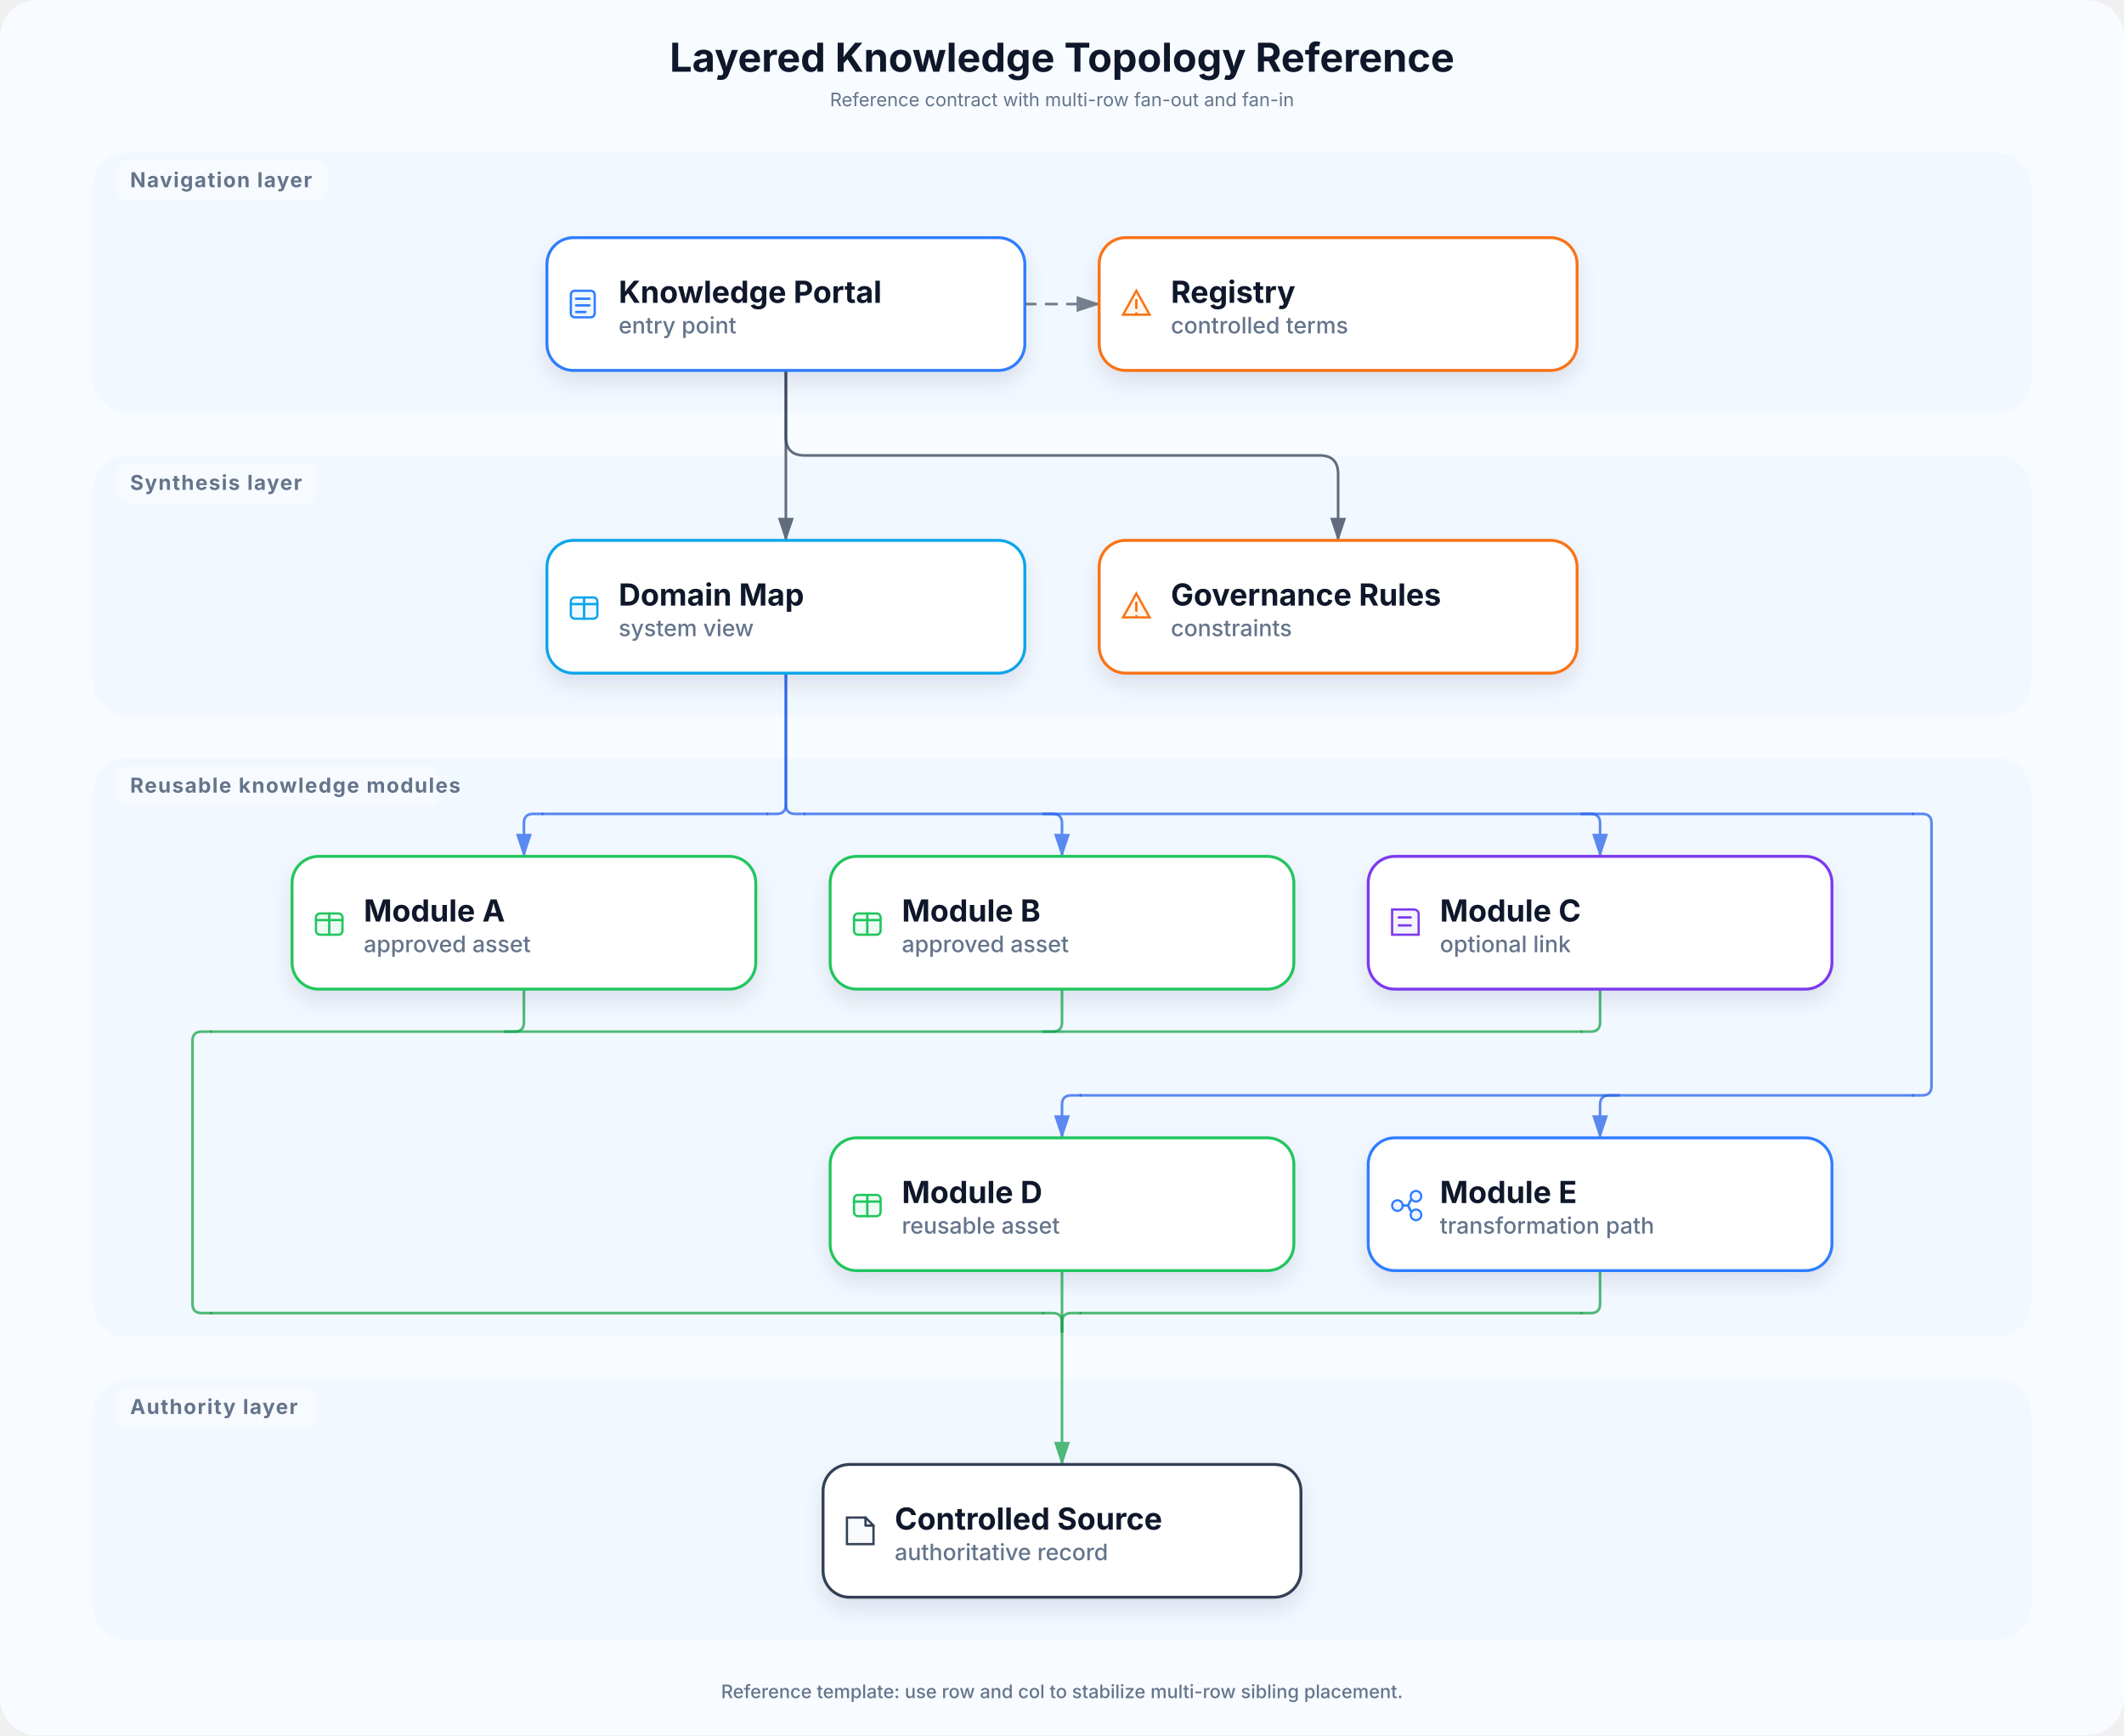
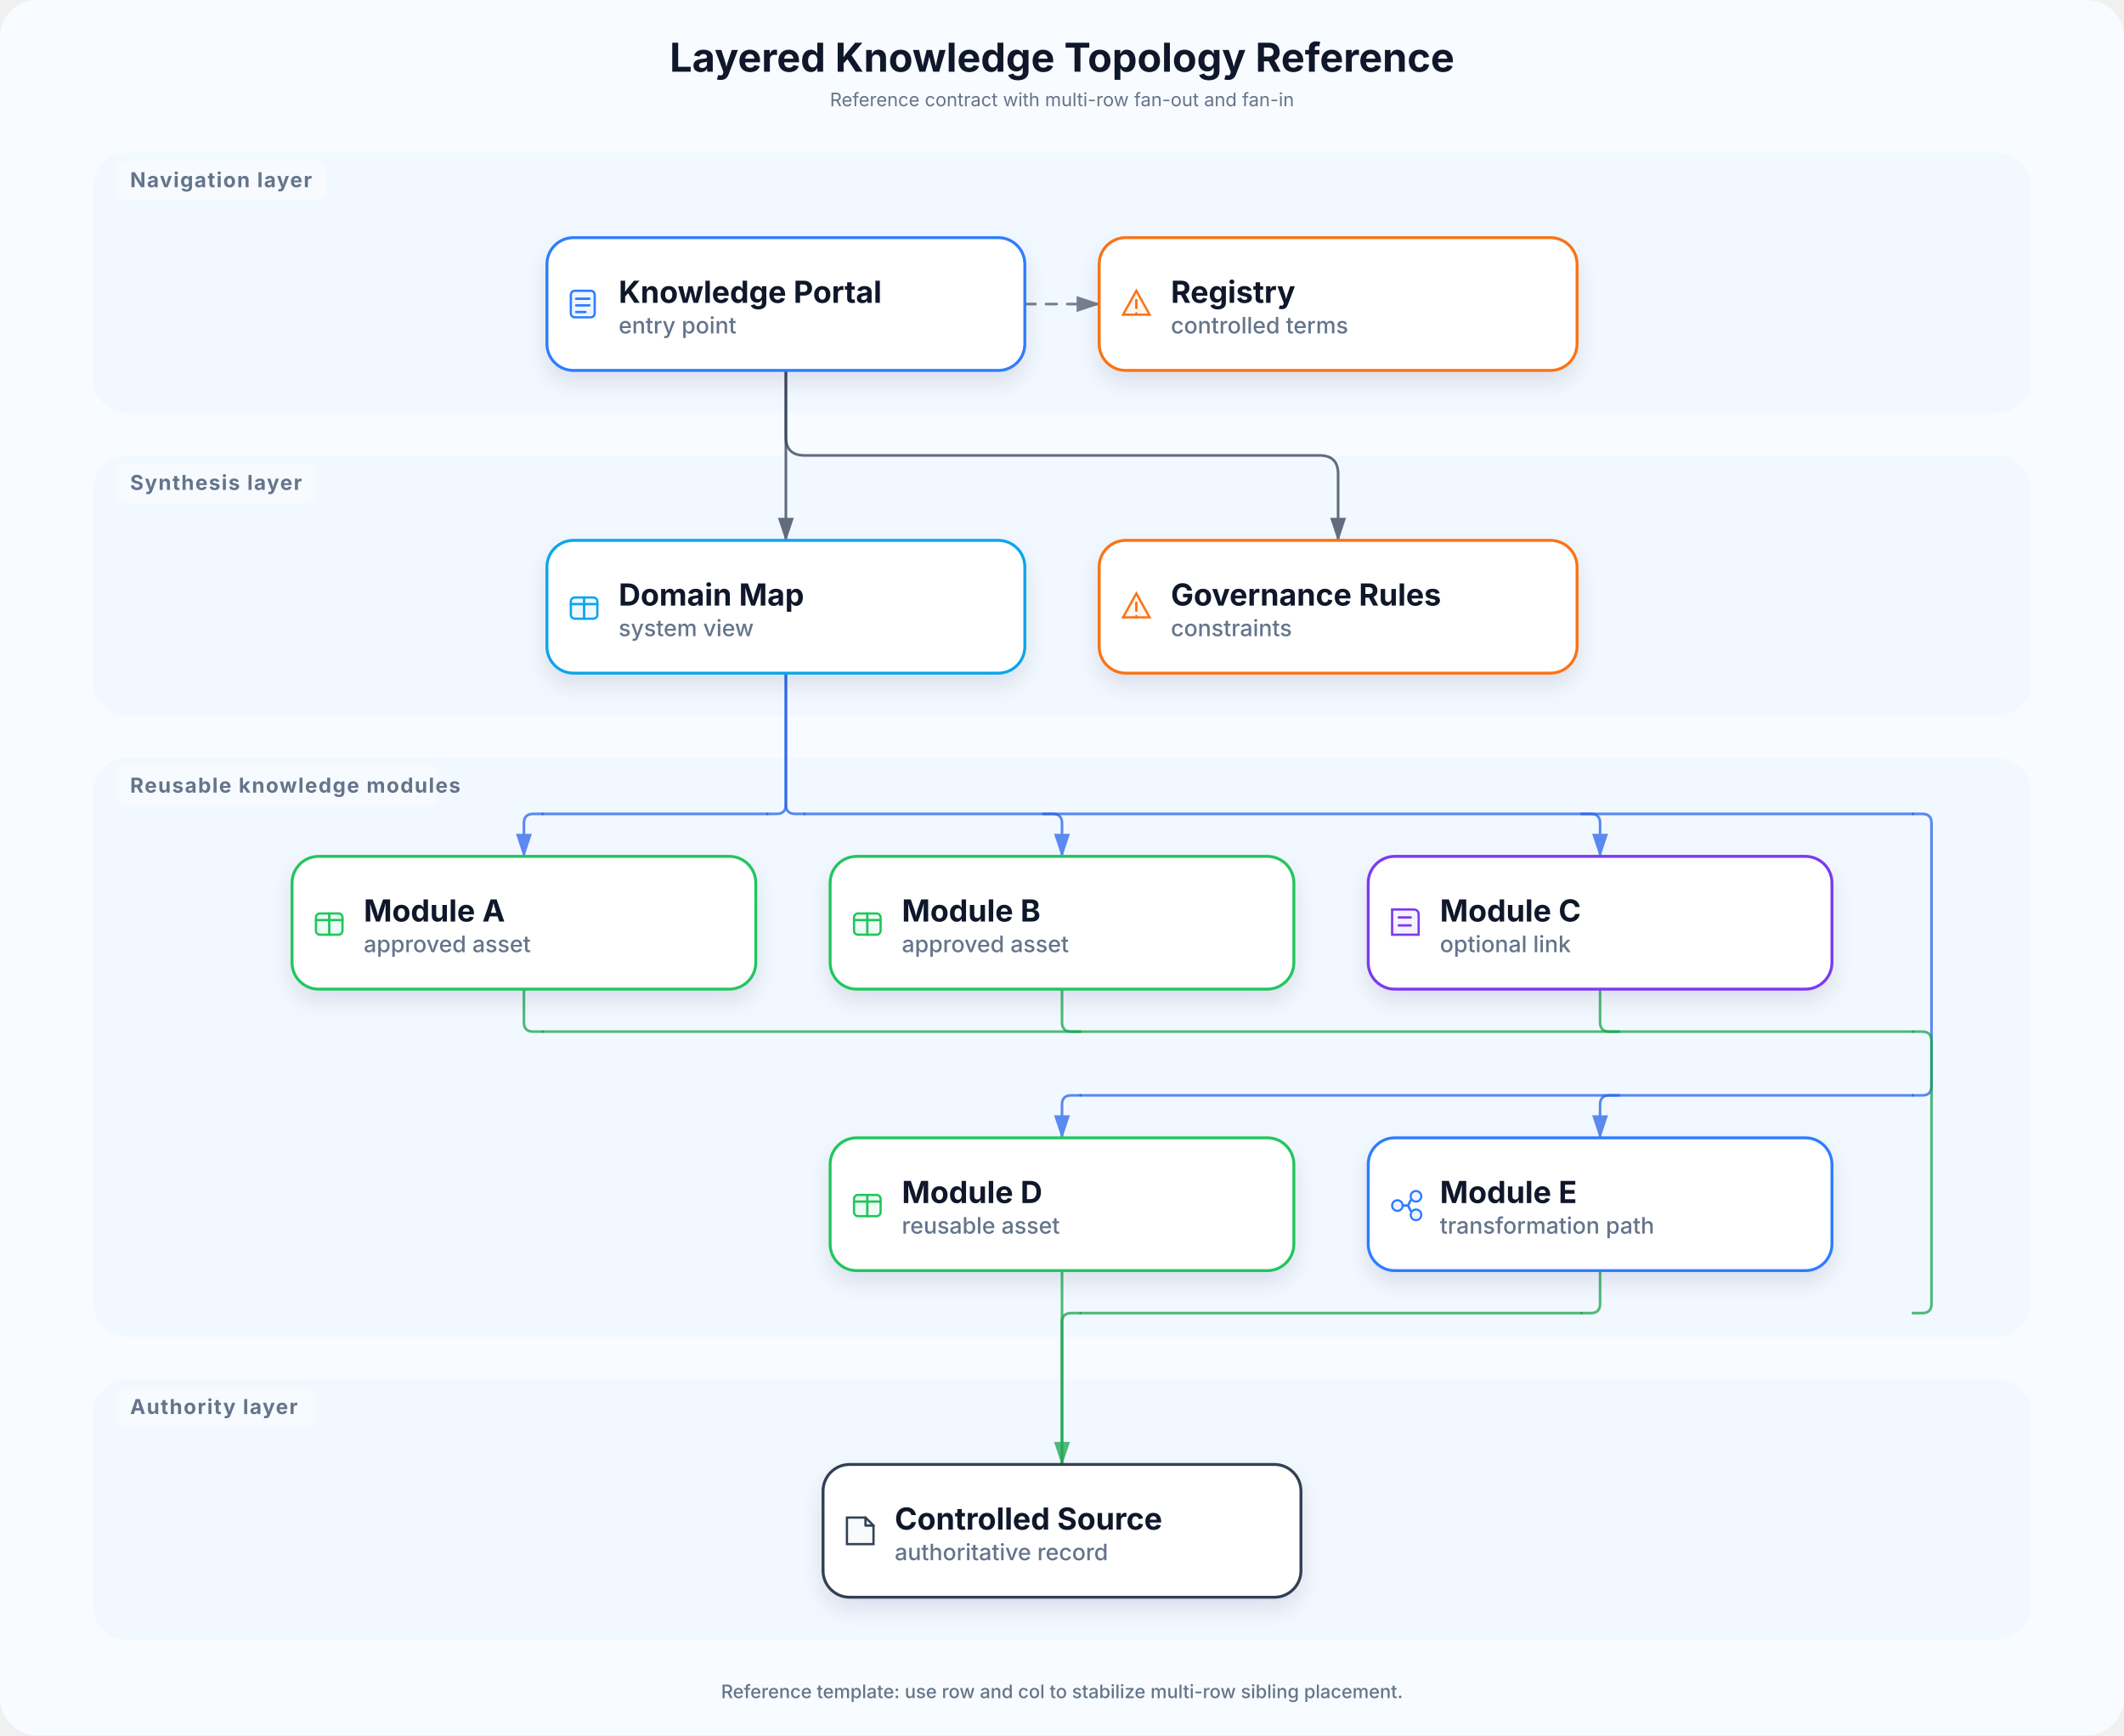
<svg xmlns="http://www.w3.org/2000/svg" width="1600" height="1307" viewBox="0 0 1600 1307" role="img" aria-label="Layered Knowledge Topology Reference" data-style="modern-tech" data-diagram-type="layered_knowledge_topology">
  <defs>
    <filter id="shadow" x="-20%" y="-30%" width="140%" height="170%">
      <feDropShadow dx="0" dy="8" stdDeviation="8" flood-color="#0F172A" flood-opacity="0.1" />
    </filter>
    <marker id="arrow" markerWidth="10" markerHeight="10" refX="8.5" refY="3" orient="auto" markerUnits="strokeWidth">
      <path d="M0,0 L0,6 L9,3 z" fill="context-stroke" />
    </marker>
    <marker id="arrow-fanout" markerWidth="10" markerHeight="10" refX="8.5" refY="3" orient="auto" markerUnits="strokeWidth">
      <path d="M0,0 L0,6 L9,3 z" fill="context-stroke" />
    </marker>
    <marker id="arrow-fanin" markerWidth="10" markerHeight="10" refX="8.5" refY="3" orient="auto" markerUnits="strokeWidth">
      <path d="M0,0 L0,6 L9,3 z" fill="context-stroke" />
    </marker>
    <style>
    [data-style="modern-tech"] .title{font:700 30px Inter,Segoe UI,Aptos,Arial,sans-serif;fill:#0F172A;letter-spacing:0;text-transform:none}
    [data-style="modern-tech"] .subtitle{font:400 14px Inter,Segoe UI,Aptos,Arial,sans-serif;fill:#64748B}
    [data-style="modern-tech"] .group-label{font:700 15.5px Inter,Segoe UI,Aptos,Arial,sans-serif;fill:#64748B;letter-spacing:.06em;text-transform:uppercase}
    [data-style="modern-tech"] .card-title{font:700 18px Inter,Segoe UI,Aptos,Arial,sans-serif;fill:#0F172A}
    [data-style="modern-tech"] .card-sub{font:500 13.5px Inter,Segoe UI,Aptos,Arial,sans-serif;fill:#64748B}
    [data-style="modern-tech"] .edge{fill:none;stroke:#334155;stroke-width:2;stroke-linecap:round;stroke-linejoin:round;opacity:0.76}
    [data-style="modern-tech"] .fanout{stroke:#2563EB;opacity:0.74}
    [data-style="modern-tech"] .fanin{stroke:#16A34A;opacity:0.74}
    [data-style="modern-tech"] .route-shared{marker-end:none}
    [data-style="modern-tech"] .edge-dashed{stroke-dasharray:8 8;opacity:0.66}
    [data-style="modern-tech"] .note{font:500 14px Inter,Segoe UI,Aptos,Arial,sans-serif;fill:#64748B}
    [data-style="modern-tech"] .mono{font-family:Inter,Segoe UI,Aptos,Arial,sans-serif}
    [data-style="modern-tech"] .table-header{font:700 15.5px Inter,Segoe UI,Aptos,Arial,sans-serif;fill:#0F172A;letter-spacing:.06em;text-transform:uppercase}
    [data-style="modern-tech"] .table-cell{font:500 17px Inter,Segoe UI,Aptos,Arial,sans-serif;fill:#0F172A}
    [data-style="modern-tech"] .table-cell-secondary{font:500 17px Inter,Segoe UI,Aptos,Arial,sans-serif;fill:#64748B}
    [data-style="modern-tech"] .info-panel-title{font:700 15.5px Inter,Segoe UI,Aptos,Arial,sans-serif;fill:#0F172A;letter-spacing:.06em;text-transform:uppercase}
    [data-style="modern-tech"] .info-panel-item{font:500 14px Inter,Segoe UI,Aptos,Arial,sans-serif;fill:#64748B}
    [data-style="modern-tech"] .tree-level-label{font:700 15.5px Inter,Segoe UI,Aptos,Arial,sans-serif;fill:#64748B;letter-spacing:.06em;text-transform:uppercase}
    [data-style="modern-tech"] .hub-label{font:700 15.5px Inter,Segoe UI,Aptos,Arial,sans-serif;fill:#64748B;letter-spacing:.06em;text-transform:uppercase}
    [data-style="modern-tech"] .icon-line{fill:none;stroke-width:1.8;stroke-linecap:round;stroke-linejoin:round}
  </style>
  </defs>
  <rect x="0" y="0" width="1600" height="1307" rx="28" fill="#F8FBFF" />
  <text x="800.0" y="54" text-anchor="middle" class="title">Layered Knowledge Topology Reference</text>
  <text x="800.0" y="80.0" text-anchor="middle" class="subtitle">Reference contract with multi-row fan-out and fan-in</text>
  <rect x="70" y="115" width="1460" height="196" class="group-panel" rx="26" fill="#EEF6FF" fill-opacity="0.58" />
  <rect x="70" y="343" width="1460" height="196" class="group-panel" rx="26" fill="#EEF6FF" fill-opacity="0.58" />
  <rect x="70" y="571" width="1460" height="436" class="group-panel" rx="26" fill="#EEF6FF" fill-opacity="0.58" />
  <rect x="70" y="1039" width="1460" height="196" class="group-panel" rx="26" fill="#EEF6FF" fill-opacity="0.58" />
  <path d="M 592.0 507.0 L 592.0 606.0 Q 592.0 613.0 585.0 613.0 L 578.0 613.0" class="edge fanout route-shared branch" />
  <path d="M 592.0 507.0 L 592.0 606.0 Q 592.0 613.0 599.0 613.0 L 606.0 613.0" class="edge fanout route-shared branch" />
  <path d="M 1441.0 613.0 L 1448.0 613.0 Q 1455.0 613.0 1455.0 620.0 L 1455.0 818.0 Q 1455.0 825.0 1448.0 825.0 L 1441.0 825.0" class="edge fanout route-shared trunk" />
  <path d="M 408.67 613.0 L 578.0 613.0" class="edge fanout route-shared bus" />
  <path d="M 606.0 613.0 L 1441.0 613.0" class="edge fanout route-shared bus" />
  <path d="M 408.67 613.0 L 401.67 613.0 Q 394.67 613.0 394.67 620.0 L 394.67 645.0" class="edge fanout terminal" marker-end="url(#arrow-fanout)" />
  <path d="M 786.0 613.0 L 793.0 613.0 Q 800.0 613.0 800.0 620.0 L 800.0 645.0" class="edge fanout terminal" marker-end="url(#arrow-fanout)" />
  <path d="M 1191.33 613.0 L 1198.33 613.0 Q 1205.33 613.0 1205.33 620.0 L 1205.33 645.0" class="edge fanout terminal" marker-end="url(#arrow-fanout)" />
  <path d="M 814.0 825.0 L 1441.0 825.0" class="edge fanout route-shared bus" />
  <path d="M 814.0 825.0 L 807.0 825.0 Q 800.0 825.0 800.0 832.0 L 800.0 857.0" class="edge fanout terminal" marker-end="url(#arrow-fanout)" />
  <path d="M 1219.33 825.0 L 1212.33 825.0 Q 1205.33 825.0 1205.33 832.0 L 1205.33 857.0" class="edge fanout terminal" marker-end="url(#arrow-fanout)" />
-   <path d="M 159.0 777.0 L 152.0 777.0 Q 145.0 777.0 145.0 784.0 L 145.0 982.0 Q 145.0 989.0 152.0 989.0 L 159.0 989.0" class="edge fanin route-shared trunk" />
-   <path d="M 394.67 745.0 L 394.67 770.0 Q 394.67 777.0 387.67 777.0 L 380.67 777.0" class="edge fanin route-shared branch" />
-   <path d="M 800.0 745.0 L 800.0 770.0 Q 800.0 777.0 793.0 777.0 L 786.0 777.0" class="edge fanin route-shared branch" />
-   <path d="M 1205.33 745.0 L 1205.33 770.0 Q 1205.33 777.0 1198.33 777.0 L 1191.33 777.0" class="edge fanin route-shared branch" />
-   <path d="M 159.0 777.0 L 1191.33 777.0" class="edge fanin route-shared bus" />
+   <path d="M 1441.0 777.0 L 1448.0 777.0 Q 1455.0 777.0 1455.0 784.0 L 1455.0 982.0 Q 1455.0 989.0 1448.0 989.0 L 1441.0 989.0" class="edge fanin route-shared trunk" />
+   <path d="M 394.67 745.0 L 394.67 770.0 Q 394.67 777.0 401.67 777.0 L 408.67 777.0" class="edge fanin route-shared branch" />
+   <path d="M 800.0 745.0 L 800.0 770.0 Q 800.0 777.0 807.0 777.0 L 814.0 777.0" class="edge fanin route-shared branch" />
+   <path d="M 1205.33 745.0 L 1205.33 770.0 Q 1205.33 777.0 1212.33 777.0 L 1219.33 777.0" class="edge fanin route-shared branch" />
+   <path d="M 408.67 777.0 L 1441.0 777.0" class="edge fanin route-shared bus" />
  <path d="M 1205.33 957.0 L 1205.33 982.0 Q 1205.33 989.0 1198.33 989.0 L 1191.33 989.0" class="edge fanin route-shared branch" />
-   <path d="M 159.0 989.0 L 786.0 989.0" class="edge fanin route-shared bus" />
  <path d="M 814.0 989.0 L 1191.33 989.0" class="edge fanin route-shared bus" />
-   <path d="M 786.0 989.0 L 793.0 989.0 Q 800.0 989.0 800.0 996.0 L 800.0 1003.0" class="edge fanin route-shared merge" />
-   <path d="M 814.0 989.0 L 807.0 989.0 Q 800.0 989.0 800.0 996.0 L 800.0 1003.0" class="edge fanin route-shared merge" />
+   <path d="M 814.0 989.0 L 807.0 989.0 Q 800.0 989.0 800.0 996.0 L 800.0 1103.0" class="edge fanin route-shared merge" />
  <path d="M 800.0 957.0 L 800.0 1103.0" class="edge fanin terminal" marker-end="url(#arrow-fanin)" />
  <path d="M 772.0 229.0 L 828.0 229.0" class="edge edge-dashed" marker-end="url(#arrow)" />
  <path d="M 592.0 279 L 592.0 407" class="edge" marker-end="url(#arrow)" />
  <path d="M 592.0 279 L 592.0 329.0 Q 592.0 343.0 606.0 343.0 L 994.0 343.0 Q 1008.0 343.0 1008.0 357.0 L 1008.0 407" class="edge" marker-end="url(#arrow)" />
  <g class="group-label-wrap">
    <rect x="88" y="121" width="158.4" height="30" rx="7" fill="#F8FBFF" fill-opacity="0.78" />
    <text x="98" y="141" class="group-label">Navigation layer</text>
  </g>
  <g class="group-label-wrap">
    <rect x="88" y="349" width="150.0" height="30" rx="7" fill="#F8FBFF" fill-opacity="0.78" />
    <text x="98" y="369" class="group-label">Synthesis layer</text>
  </g>
  <g class="group-label-wrap">
    <rect x="88" y="577" width="242.4" height="30" rx="7" fill="#F8FBFF" fill-opacity="0.78" />
    <text x="98" y="597" class="group-label">Reusable knowledge modules</text>
  </g>
  <g class="group-label-wrap">
    <rect x="88" y="1045" width="150.0" height="30" rx="7" fill="#F8FBFF" fill-opacity="0.78" />
    <text x="98" y="1065" class="group-label">Authority layer</text>
  </g>
  <g id="node-portal" class="card node-card">
    <rect x="412.0" y="179" width="360" height="100" rx="20" fill="#FFFFFF" stroke="#2F7DFF" stroke-width="2.2" filter="url(#shadow)" />
    <rect x="430.0" y="219.0" width="18" height="20" rx="3" fill="#EFF6FF" stroke="#2F7DFF" stroke-width="1.7" />
    <path d="M434.0,225.0 H444.0 M434.0,230.0 H444.0 M434.0,235.0 H441.0" class="icon-line" stroke="#2F7DFF" />
    <text x="466.0" y="228.099" text-anchor="start" class="card-title" style="font-size:22.9px">Knowledge Portal</text>
    <text x="466.0" y="251.128" text-anchor="start" class="card-sub" style="font-size:17.1px">entry point</text>
  </g>
  <g id="node-registry" class="card node-card">
    <rect x="828.0" y="179" width="360" height="100" rx="20" fill="#FFFFFF" stroke="#F97316" stroke-width="2.2" filter="url(#shadow)" />
    <path d="M856.0,219.0 L866.0,237.0 H846.0 Z" fill="#FFF7ED" stroke="#F97316" stroke-width="1.7" />
    <path d="M856.0,226.0 V232.0 M856.0,236.0 V236.0" class="icon-line" stroke="#F97316" />
    <text x="882.0" y="228.099" text-anchor="start" class="card-title" style="font-size:22.9px">Registry</text>
    <text x="882.0" y="251.128" text-anchor="start" class="card-sub" style="font-size:17.1px">controlled terms</text>
  </g>
  <g id="node-domain_map" class="card node-card">
    <rect x="412.0" y="407" width="360" height="100" rx="20" fill="#FFFFFF" stroke="#0EA5E9" stroke-width="2.2" filter="url(#shadow)" />
    <rect x="430.0" y="450.0" width="20" height="16" rx="3" fill="#F0F9FF" stroke="#0EA5E9" stroke-width="1.7" />
    <path d="M430.0,455.0 H450.0 M440.0,450.0 V466.0" class="icon-line" stroke="#0EA5E9" />
    <text x="466.0" y="456.099" text-anchor="start" class="card-title" style="font-size:22.9px">Domain Map</text>
    <text x="466.0" y="479.128" text-anchor="start" class="card-sub" style="font-size:17.1px">system view</text>
  </g>
  <g id="node-rules" class="card node-card">
    <rect x="828.0" y="407" width="360" height="100" rx="20" fill="#FFFFFF" stroke="#F97316" stroke-width="2.2" filter="url(#shadow)" />
    <path d="M856.0,447.0 L866.0,465.0 H846.0 Z" fill="#FFF7ED" stroke="#F97316" stroke-width="1.7" />
    <path d="M856.0,454.0 V460.0 M856.0,464.0 V464.0" class="icon-line" stroke="#F97316" />
    <text x="882.0" y="456.099" text-anchor="start" class="card-title" style="font-size:22.9px">Governance Rules</text>
    <text x="882.0" y="479.128" text-anchor="start" class="card-sub" style="font-size:17.1px">constraints</text>
  </g>
  <g id="node-module_a" class="card node-card">
    <rect x="220.0" y="645" width="349.333" height="100" rx="20" fill="#FFFFFF" stroke="#22C55E" stroke-width="2.2" filter="url(#shadow)" />
    <rect x="238.0" y="688.0" width="20" height="16" rx="3" fill="#ECFDF5" stroke="#22C55E" stroke-width="1.7" />
    <path d="M238.0,693.0 H258.0 M248.0,688.0 V704.0" class="icon-line" stroke="#22C55E" />
    <text x="274.0" y="694.099" text-anchor="start" class="card-title" style="font-size:22.9px">Module A</text>
    <text x="274.0" y="717.128" text-anchor="start" class="card-sub" style="font-size:17.1px">approved asset</text>
  </g>
  <g id="node-module_b" class="card node-card">
    <rect x="625.333" y="645" width="349.333" height="100" rx="20" fill="#FFFFFF" stroke="#22C55E" stroke-width="2.2" filter="url(#shadow)" />
    <rect x="643.333" y="688.0" width="20" height="16" rx="3" fill="#ECFDF5" stroke="#22C55E" stroke-width="1.7" />
    <path d="M643.333,693.0 H663.333 M653.333,688.0 V704.0" class="icon-line" stroke="#22C55E" />
    <text x="679.333" y="694.099" text-anchor="start" class="card-title" style="font-size:22.9px">Module B</text>
    <text x="679.333" y="717.128" text-anchor="start" class="card-sub" style="font-size:17.1px">approved asset</text>
  </g>
  <g id="node-module_c" class="card node-card">
    <rect x="1030.667" y="645" width="349.333" height="100" rx="20" fill="#FFFFFF" stroke="#7C3AED" stroke-width="2.2" filter="url(#shadow)" />
    <path d="M1048.667,685.0 H1064.667 Q1068.667,685.0 1068.667,689.0 V704.0 H1048.667 Z" fill="#F5F3FF" stroke="#7C3AED" stroke-width="1.7" />
    <path d="M1053.667,691.0 H1062.667 M1053.667,697.0 H1062.667" class="icon-line" stroke="#7C3AED" />
    <text x="1084.667" y="694.099" text-anchor="start" class="card-title" style="font-size:22.9px">Module C</text>
    <text x="1084.667" y="717.128" text-anchor="start" class="card-sub" style="font-size:17.1px">optional link</text>
  </g>
  <g id="node-module_d" class="card node-card">
    <rect x="625.333" y="857" width="349.333" height="100" rx="20" fill="#FFFFFF" stroke="#22C55E" stroke-width="2.2" filter="url(#shadow)" />
    <rect x="643.333" y="900.0" width="20" height="16" rx="3" fill="#ECFDF5" stroke="#22C55E" stroke-width="1.7" />
    <path d="M643.333,905.0 H663.333 M653.333,900.0 V916.0" class="icon-line" stroke="#22C55E" />
    <text x="679.333" y="906.099" text-anchor="start" class="card-title" style="font-size:22.9px">Module D</text>
    <text x="679.333" y="929.128" text-anchor="start" class="card-sub" style="font-size:17.1px">reusable asset</text>
  </g>
  <g id="node-module_e" class="card node-card">
    <rect x="1030.667" y="857" width="349.333" height="100" rx="20" fill="#FFFFFF" stroke="#2F7DFF" stroke-width="2.2" filter="url(#shadow)" />
    <circle cx="1052.667" cy="908.0" r="4" fill="#EFF6FF" stroke="#2F7DFF" stroke-width="1.6" />
    <circle cx="1066.667" cy="901.0" r="4" fill="#EFF6FF" stroke="#2F7DFF" stroke-width="1.6" />
    <circle cx="1066.667" cy="915.0" r="4" fill="#EFF6FF" stroke="#2F7DFF" stroke-width="1.6" />
    <path d="M1056.667,908.0 H1060.667 M1062.667,904.0 L1060.667,908.0 L1062.667,912.0" class="icon-line" stroke="#2F7DFF" />
    <text x="1084.667" y="906.099" text-anchor="start" class="card-title" style="font-size:22.9px">Module E</text>
    <text x="1084.667" y="929.128" text-anchor="start" class="card-sub" style="font-size:17.1px">transformation path</text>
  </g>
  <g id="node-source_doc" class="card node-card">
    <rect x="620.0" y="1103" width="360" height="100" rx="20" fill="#FFFFFF" stroke="#334155" stroke-width="2.2" filter="url(#shadow)" />
    <path d="M638.0,1143.0 H652.0 L658.0,1149.0 V1163.0 H638.0 Z" fill="#F8FAFC" stroke="#334155" stroke-width="1.7" />
    <path d="M652.0,1143.0 V1149.0 H658.0" class="icon-line" stroke="#334155" />
    <text x="674.0" y="1152.099" text-anchor="start" class="card-title" style="font-size:22.9px">Controlled Source</text>
    <text x="674.0" y="1175.128" text-anchor="start" class="card-sub" style="font-size:17.1px">authoritative record</text>
  </g>
  <text x="800.0" y="1279" text-anchor="middle" class="note">Reference template: use row and col to stabilize multi-row sibling placement.</text>
</svg>
